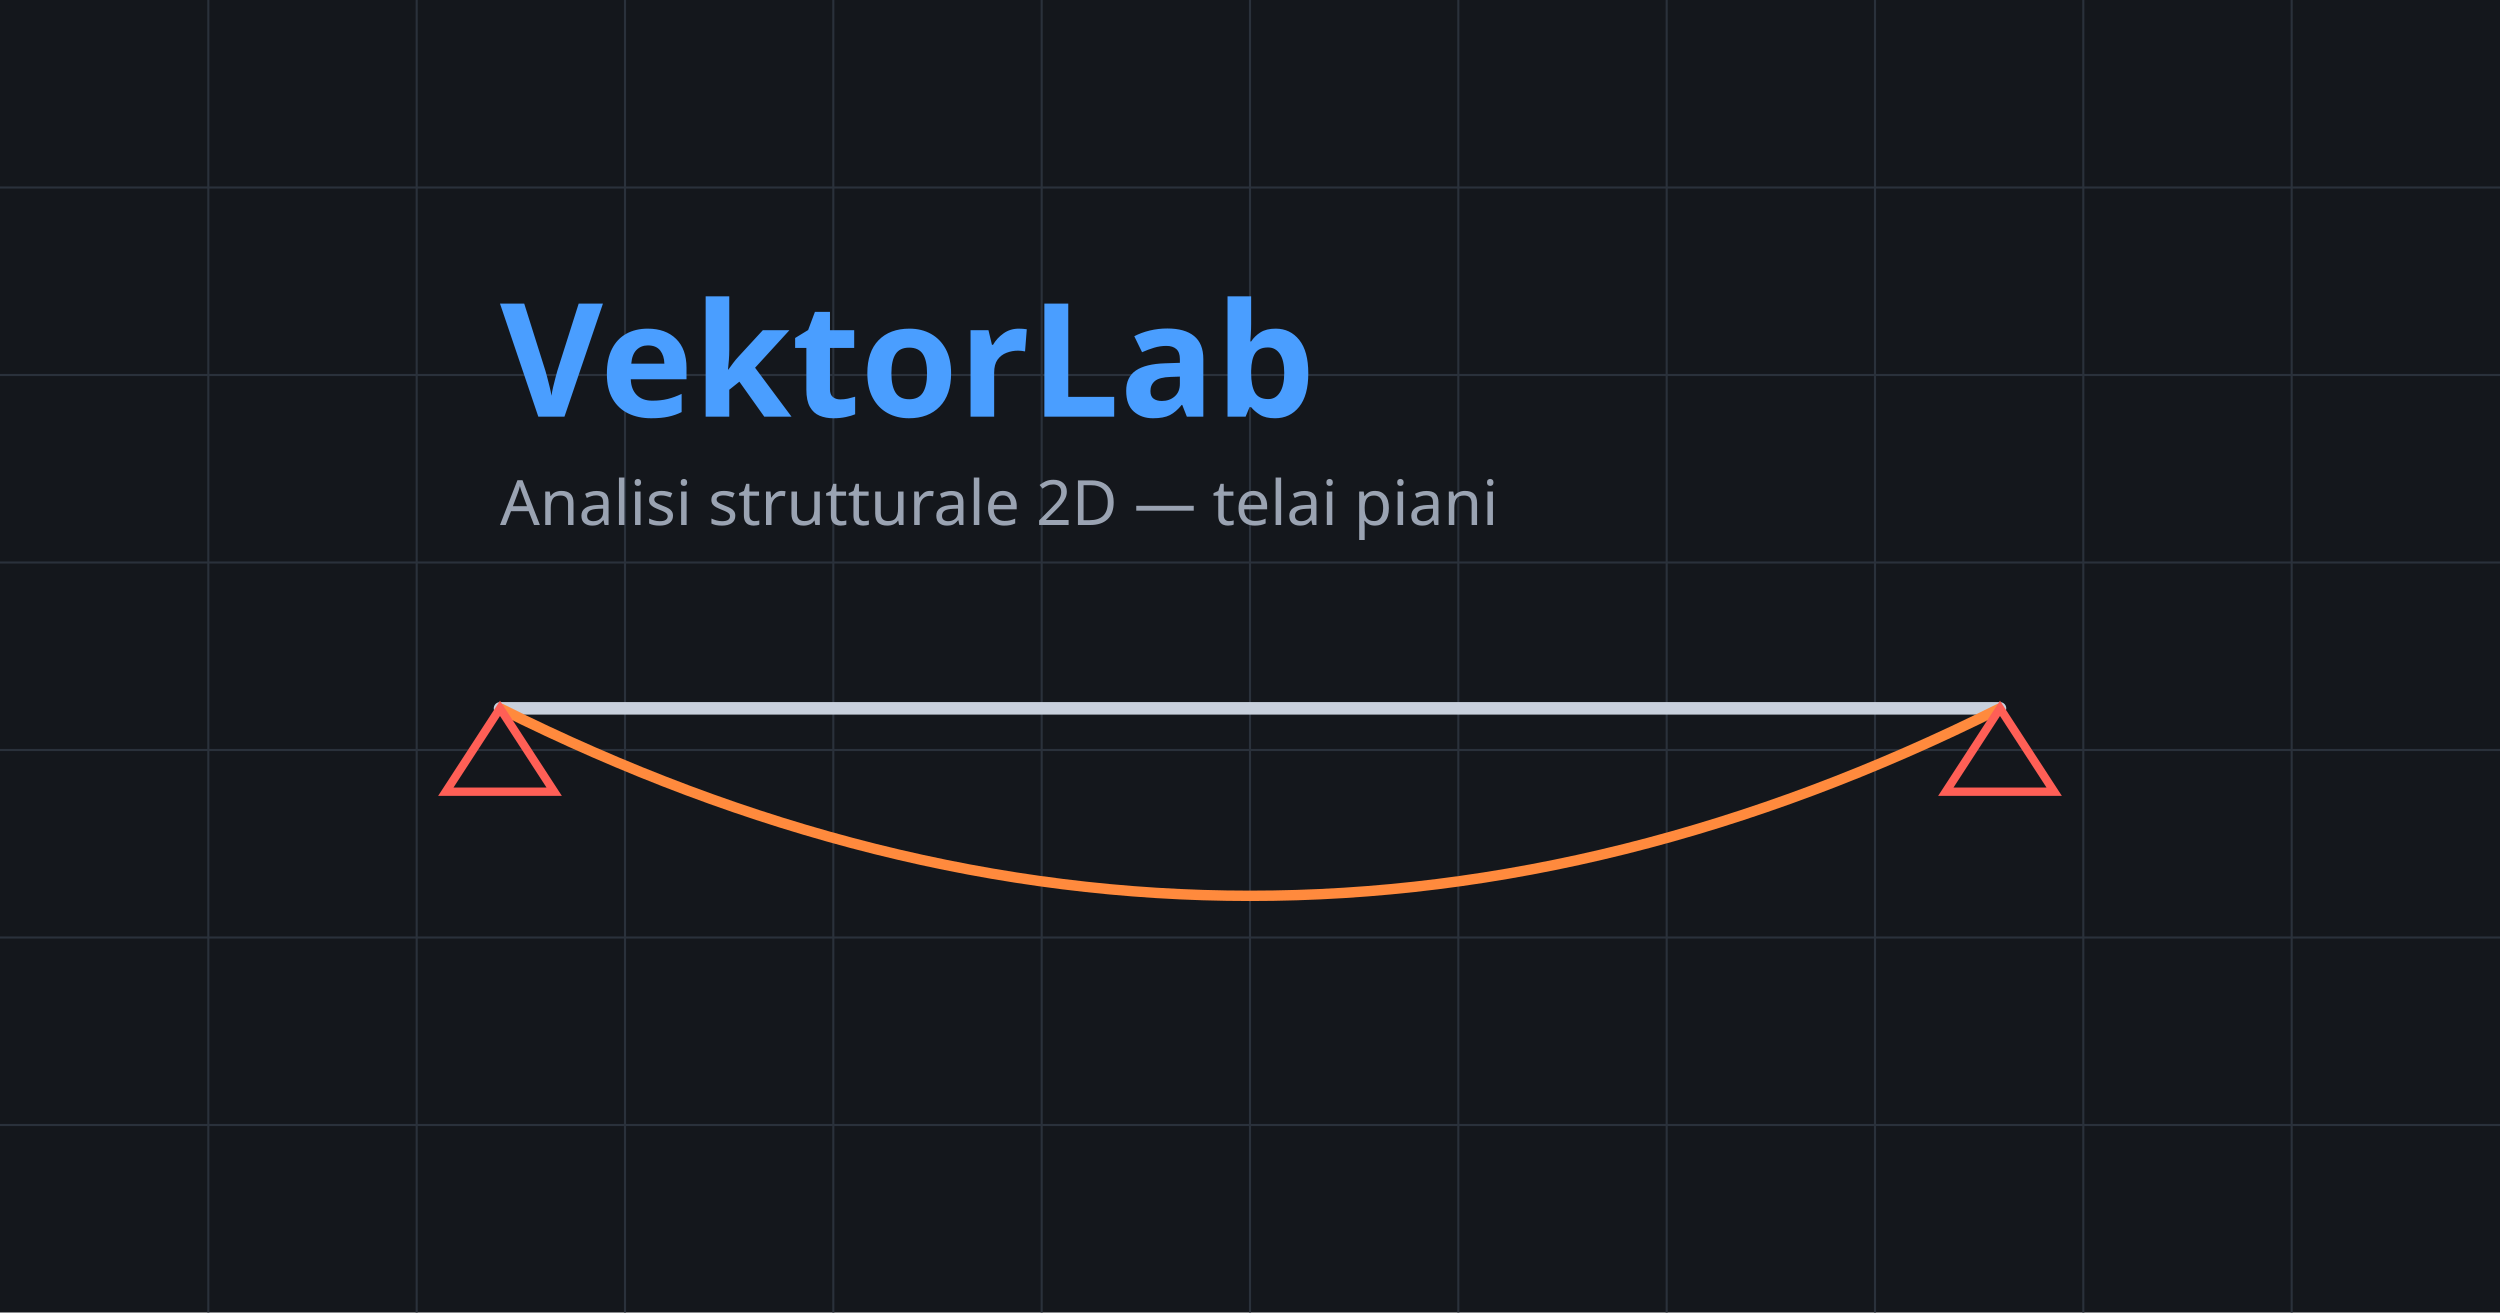
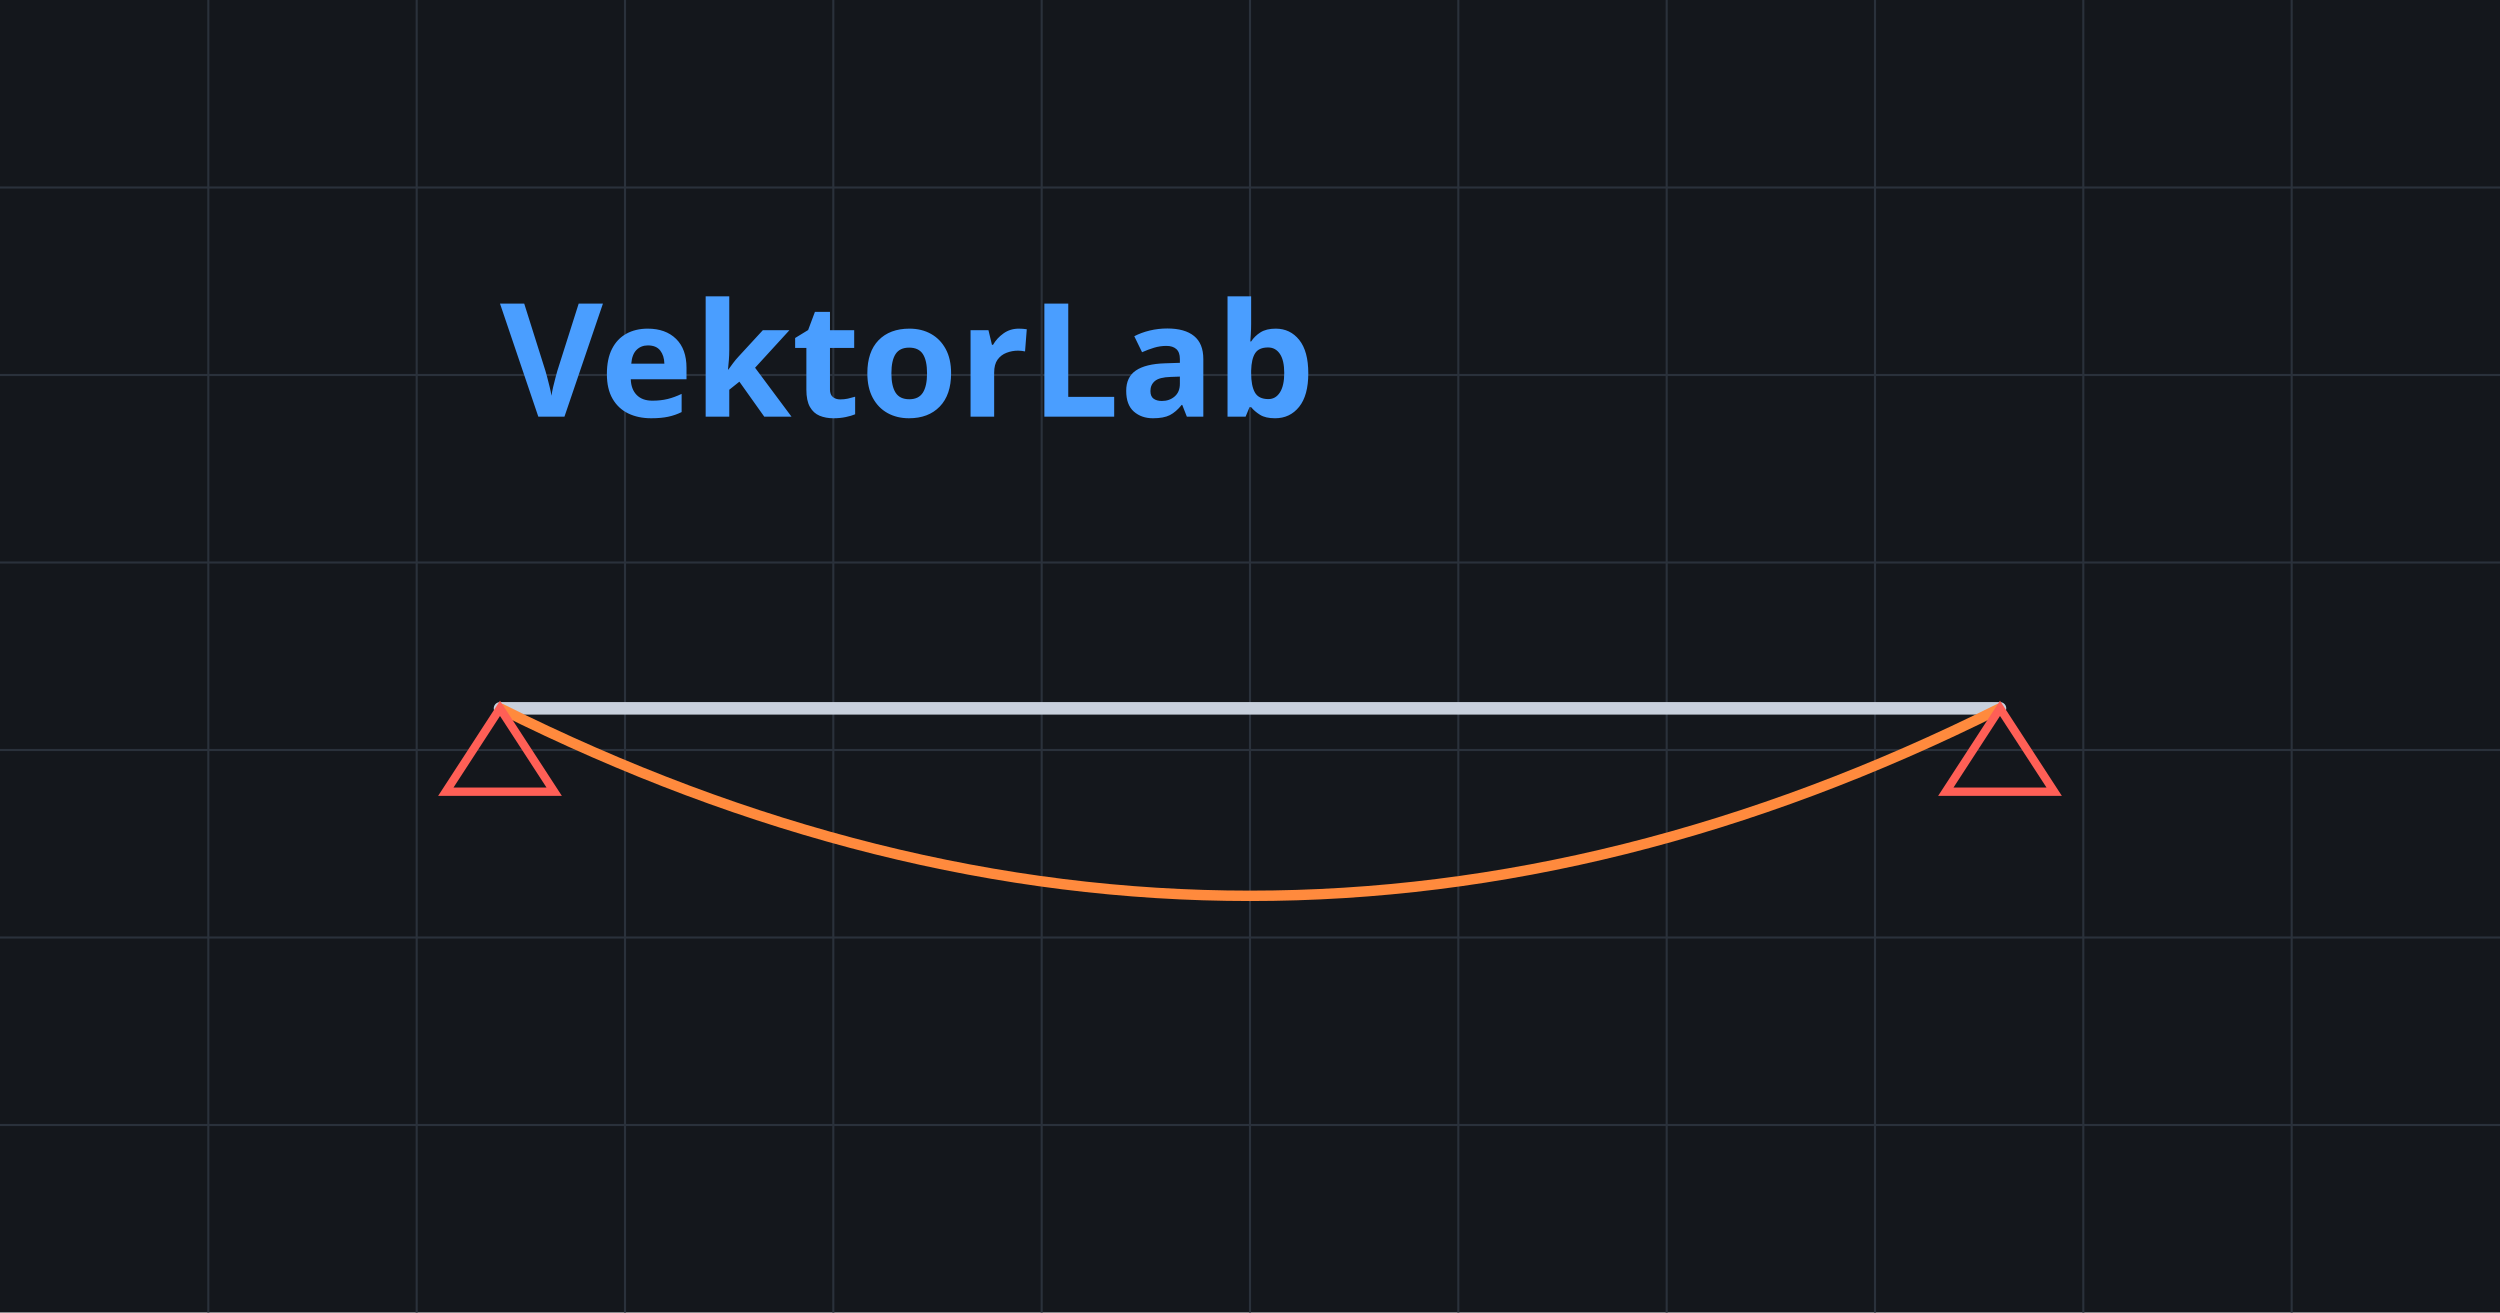
<svg xmlns="http://www.w3.org/2000/svg" viewBox="0 0 1200 630">
  <rect width="1200" height="630" fill="#14171c" />
  <g stroke="#2a313b" stroke-width="1">
    <path d="M0 90 H1200 M0 180 H1200 M0 270 H1200 M0 360 H1200 M0 450 H1200 M0 540 H1200" />
    <path d="M100 0 V630 M200 0 V630 M300 0 V630 M400 0 V630 M500 0 V630 M600 0 V630              M700 0 V630 M800 0 V630 M900 0 V630 M1000 0 V630 M1100 0 V630" />
  </g>
  <path d="M240 340 H960" stroke="#c8d0dc" stroke-width="6" stroke-linecap="round" />
  <path d="M240 340 Q600 520 960 340" fill="none" stroke="#ff8a3d" stroke-width="5" />
  <path d="M240 340 l-26 40 h52 z" fill="none" stroke="#ff5f56" stroke-width="4" />
  <path d="M960 340 l-26 40 h52 z" fill="none" stroke="#ff5f56" stroke-width="4" />
  <text x="240" y="200" fill="#4a9eff" font-family="ui-sans-serif, system-ui, sans-serif" font-size="76" font-weight="600">VektorLab</text>
-   <text x="240" y="252" fill="#9aa3b2" font-family="ui-sans-serif, system-ui, sans-serif" font-size="30">
-     Analisi strutturale 2D — telai piani
-   </text>
</svg>
